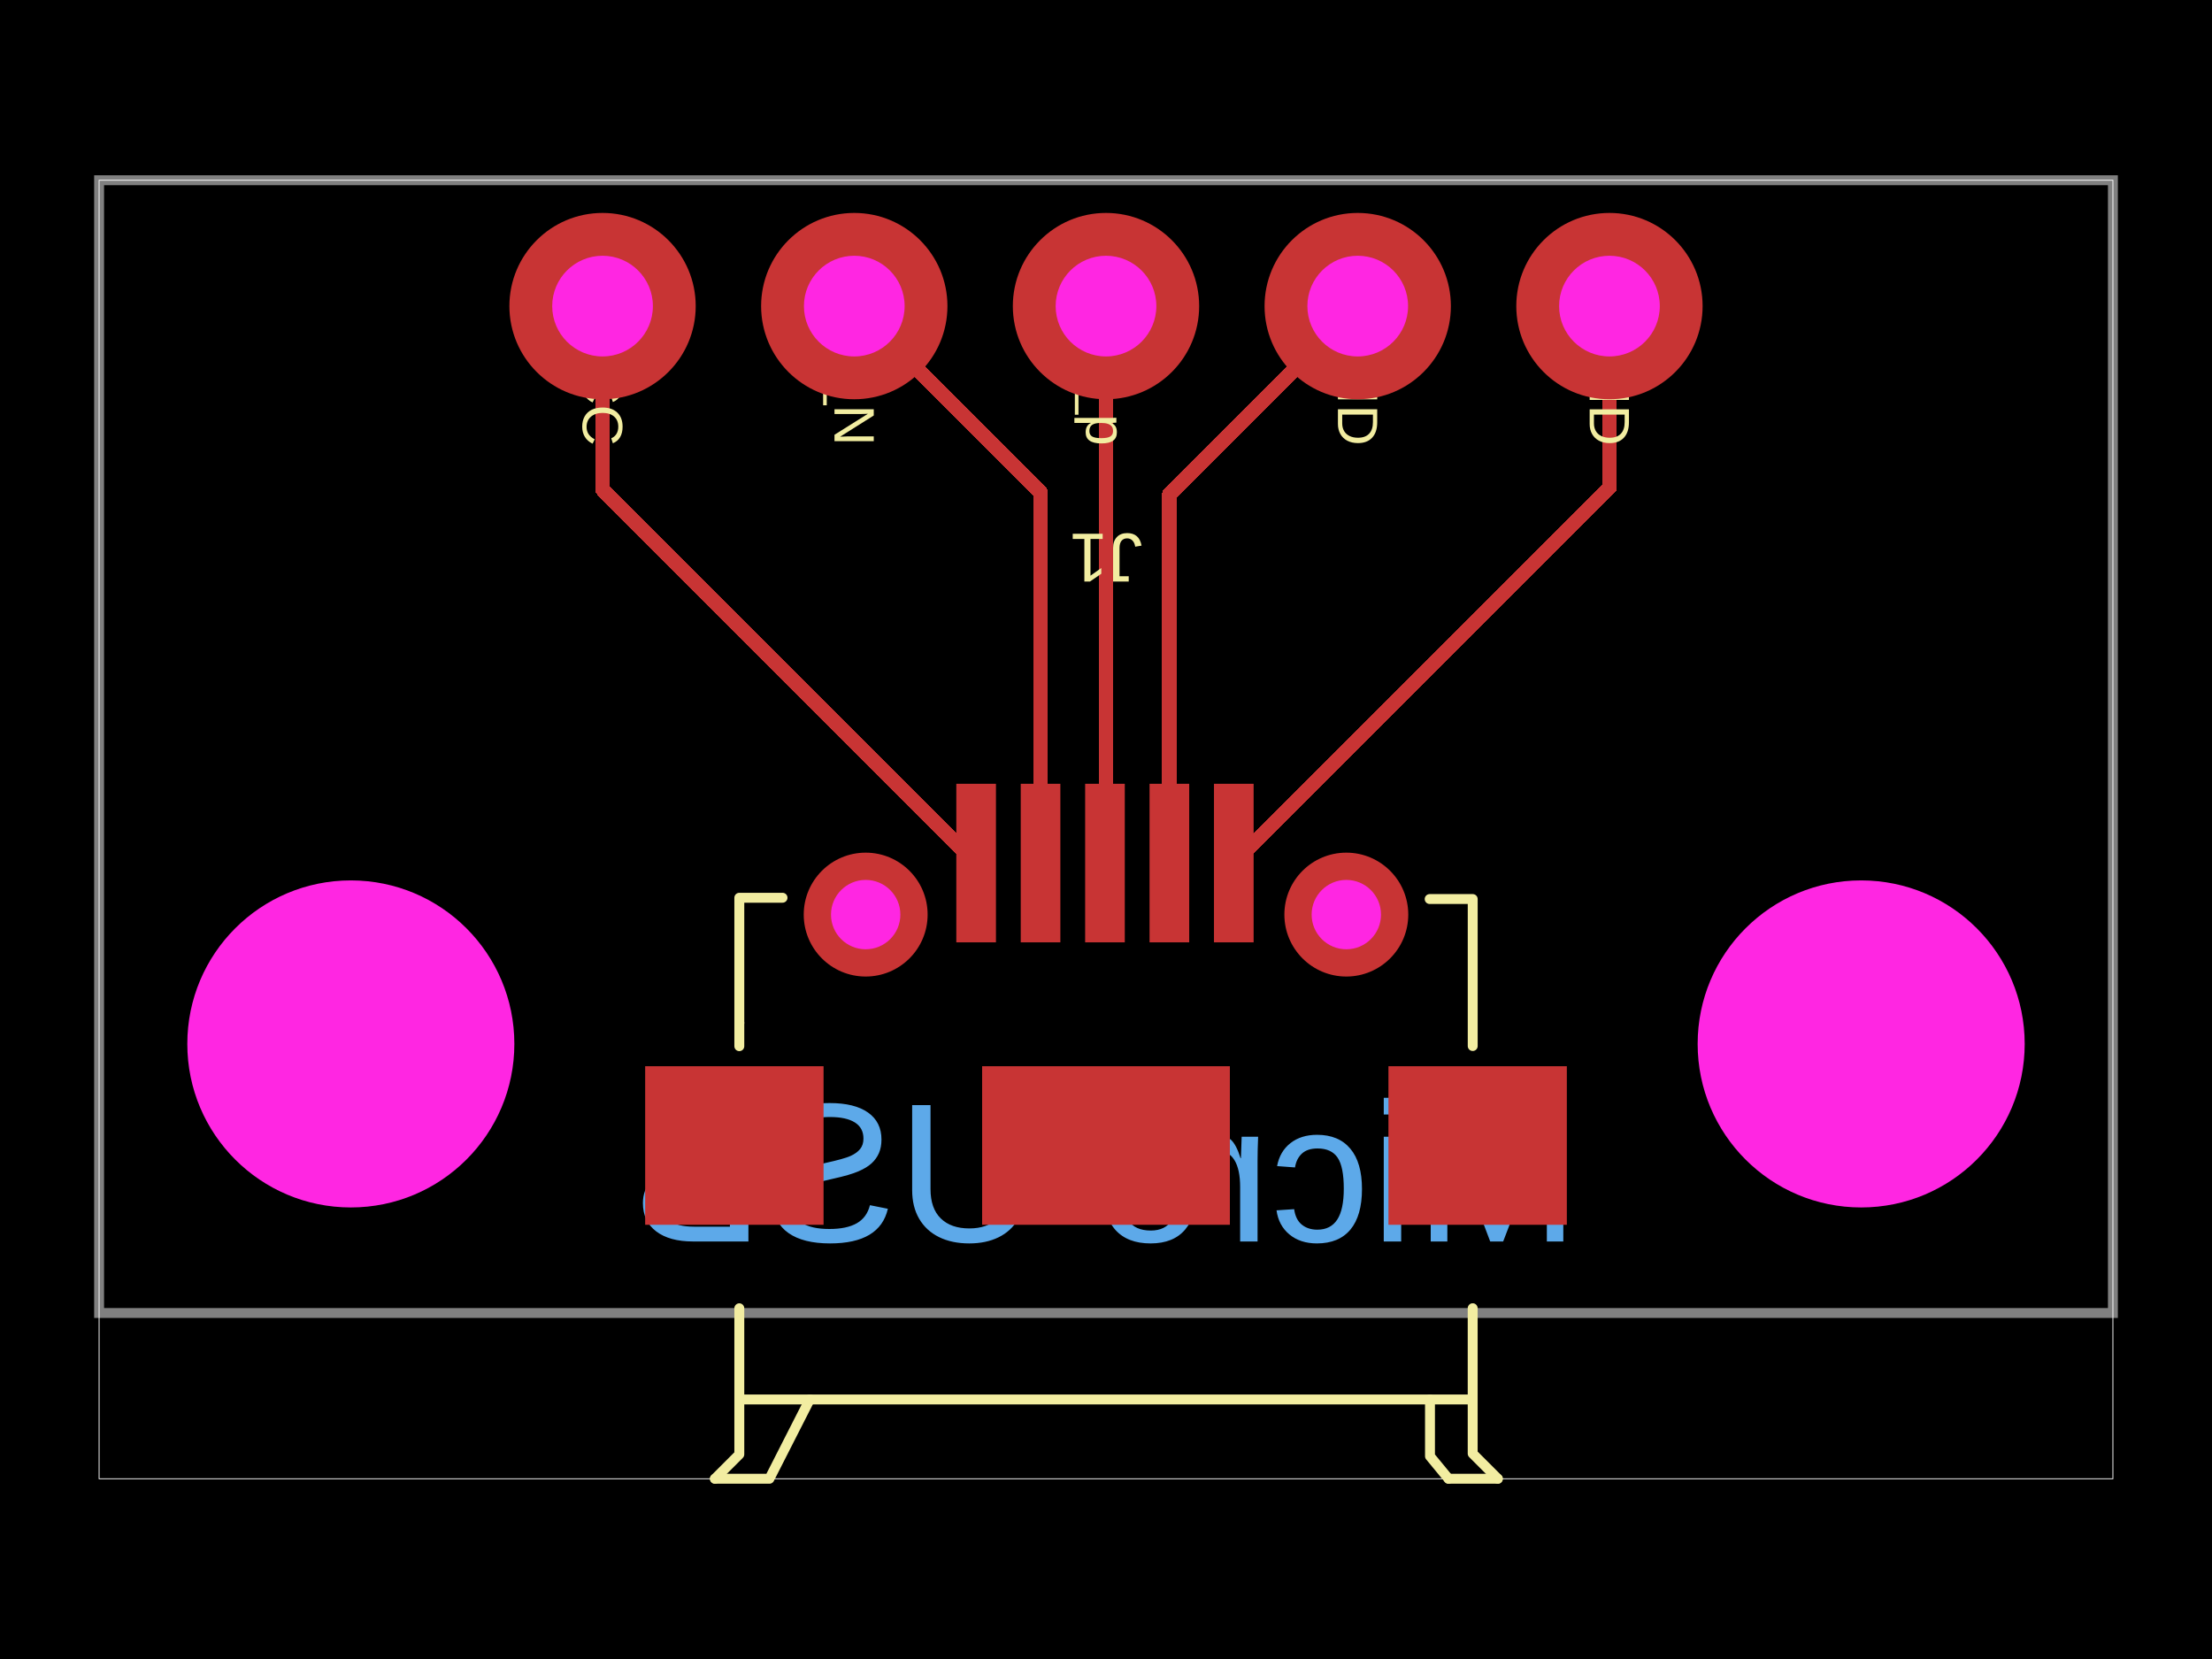
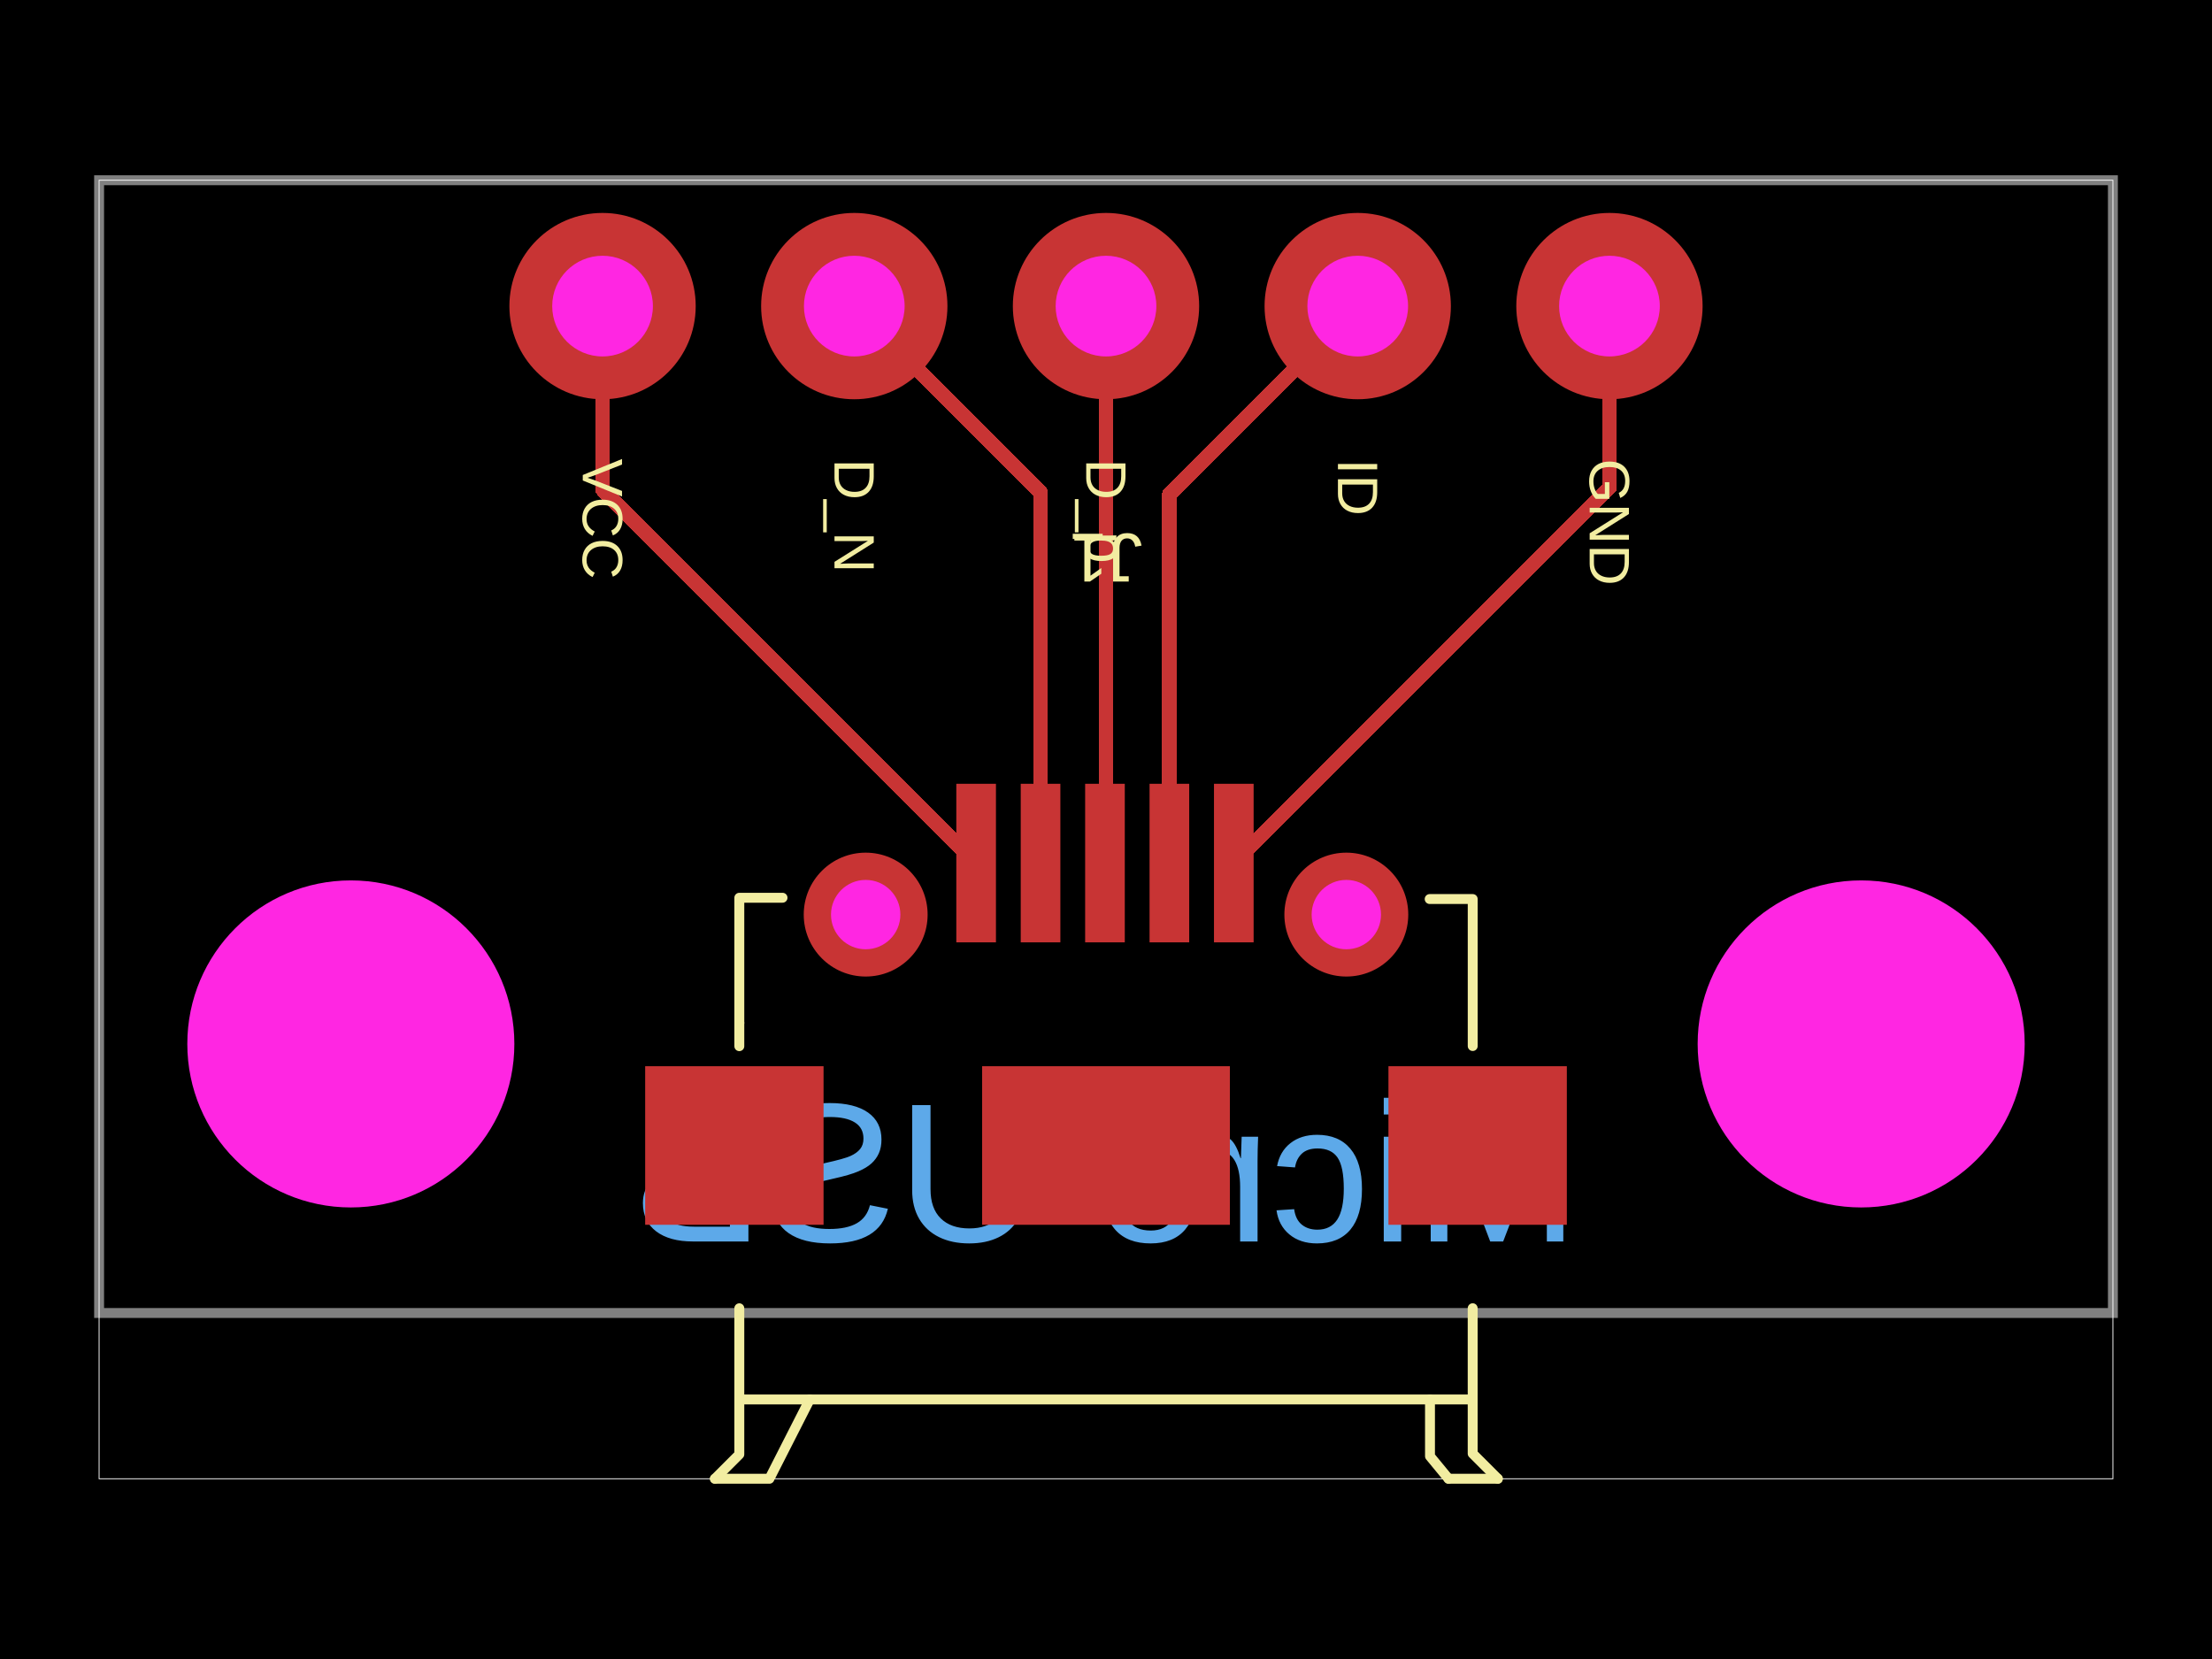
<svg xmlns="http://www.w3.org/2000/svg" width="800" height="600">
  <style />
  <rect class="boundary" x="0" y="0" fill="#000" width="800" height="600" data-type="pcb_background" data-pcb-layer="global" />
  <rect class="pcb-boundary" fill="none" stroke="#fff" stroke-width="0.3" x="35.842" y="65.185" width="728.315" height="469.63" data-type="pcb_boundary" data-pcb-layer="global" />
  <path class="pcb-board" d="M 35.842 474.863 L 764.158 474.863 L 764.158 65.185 L 35.842 65.185 Z" fill="none" stroke="rgba(255, 255, 255, 0.5)" stroke-width="3.584" data-type="pcb_board" data-pcb-layer="board" />
  <text x="0" y="0" dx="0" dy="0" fill="#5da9e9" font-family="Arial, sans-serif" font-size="71.685" text-anchor="middle" dominant-baseline="central" transform="matrix(-1,0,0,1,400,424.1458)" class="pcb-silkscreen-text pcb-silkscreen-bottom" data-pcb-silkscreen-text-id="pcb_silkscreen_text_6" stroke="none" data-type="pcb_silkscreen_text" data-pcb-layer="bottom">Micro USB</text>
  <rect class="pcb-pad" fill="rgb(200, 52, 52)" x="233.333" y="385.613" width="64.516" height="57.348" data-type="pcb_smtpad" data-pcb-layer="top" data-pad-name="USB_B.EH3" />
  <rect class="pcb-pad" fill="rgb(200, 52, 52)" x="355.197" y="385.613" width="89.606" height="57.348" data-type="pcb_smtpad" data-pcb-layer="top" data-pad-name="USB_B.EH2" />
  <rect class="pcb-pad" fill="rgb(200, 52, 52)" x="502.151" y="385.613" width="64.516" height="57.348" data-type="pcb_smtpad" data-pcb-layer="top" data-pad-name="USB_B.EH1" />
  <rect class="pcb-pad" fill="rgb(200, 52, 52)" x="439.052" y="283.467" width="14.337" height="57.348" data-type="pcb_smtpad" data-pcb-layer="top" data-pad-name="USB_B.GND" data-pad-net-name="GND" />
  <rect class="pcb-pad" fill="rgb(200, 52, 52)" x="415.755" y="283.467" width="14.337" height="57.348" data-type="pcb_smtpad" data-pcb-layer="top" data-pad-name="USB_B.ID" data-pad-net-name="ID" />
  <rect class="pcb-pad" fill="rgb(200, 52, 52)" x="392.458" y="283.467" width="14.337" height="57.348" data-type="pcb_smtpad" data-pcb-layer="top" data-pad-name="USB_B.D_P" data-pad-net-name="D_P" />
  <rect class="pcb-pad" fill="rgb(200, 52, 52)" x="369.161" y="283.467" width="14.337" height="57.348" data-type="pcb_smtpad" data-pcb-layer="top" data-pad-name="USB_B.D_N" data-pad-net-name="D_N" />
  <rect class="pcb-pad" fill="rgb(200, 52, 52)" x="345.864" y="283.467" width="14.337" height="57.348" data-type="pcb_smtpad" data-pcb-layer="top" data-pad-name="USB_B.VBUS" data-pad-net-name="VBUS" />
  <path class="pcb-trace" stroke="rgb(200, 52, 52)" fill="none" d="M 446.221 312.141 L 582.079 176.296" stroke-width="5.376" stroke-linecap="round" stroke-linejoin="round" shape-rendering="crispEdges" data-type="pcb_trace" data-pcb-layer="top" />
  <path class="pcb-trace" stroke="rgb(200, 52, 52)" fill="none" d="M 582.079 176.296 L 582.079 110.705" stroke-width="5.376" stroke-linecap="round" stroke-linejoin="round" shape-rendering="crispEdges" data-type="pcb_trace" data-pcb-layer="top" />
  <path class="pcb-trace" stroke="rgb(200, 52, 52)" fill="none" d="M 422.924 312.141 L 422.939 178.805" stroke-width="5.376" stroke-linecap="round" stroke-linejoin="round" shape-rendering="crispEdges" data-type="pcb_trace" data-pcb-layer="top" />
  <path class="pcb-trace" stroke="rgb(200, 52, 52)" fill="none" d="M 422.939 178.805 L 491.039 110.705" stroke-width="5.376" stroke-linecap="round" stroke-linejoin="round" shape-rendering="crispEdges" data-type="pcb_trace" data-pcb-layer="top" />
  <path class="pcb-trace" stroke="rgb(200, 52, 52)" fill="none" d="M 399.627 312.141 L 400 311.78" stroke-width="5.376" stroke-linecap="round" stroke-linejoin="round" shape-rendering="crispEdges" data-type="pcb_trace" data-pcb-layer="top" />
  <path class="pcb-trace" stroke="rgb(200, 52, 52)" fill="none" d="M 400 311.78 L 400 110.705" stroke-width="5.376" stroke-linecap="round" stroke-linejoin="round" shape-rendering="crispEdges" data-type="pcb_trace" data-pcb-layer="top" />
  <path class="pcb-trace" stroke="rgb(200, 52, 52)" fill="none" d="M 376.33 312.141 L 376.344 178.088" stroke-width="5.376" stroke-linecap="round" stroke-linejoin="round" shape-rendering="crispEdges" data-type="pcb_trace" data-pcb-layer="top" />
  <path class="pcb-trace" stroke="rgb(200, 52, 52)" fill="none" d="M 376.344 178.088 L 308.961 110.705" stroke-width="5.376" stroke-linecap="round" stroke-linejoin="round" shape-rendering="crispEdges" data-type="pcb_trace" data-pcb-layer="top" />
  <path class="pcb-trace" stroke="rgb(200, 52, 52)" fill="none" d="M 353.033 312.141 L 217.921 177.013" stroke-width="5.376" stroke-linecap="round" stroke-linejoin="round" shape-rendering="crispEdges" data-type="pcb_trace" data-pcb-layer="top" />
  <path class="pcb-trace" stroke="rgb(200, 52, 52)" fill="none" d="M 217.921 177.013 L 217.921 110.705" stroke-width="5.376" stroke-linecap="round" stroke-linejoin="round" shape-rendering="crispEdges" data-type="pcb_trace" data-pcb-layer="top" />
  <path class="pcb-silkscreen pcb-silkscreen-top" d="M 258.552 534.796 L 278.269 534.815 L 292.874 506.118" fill="none" stroke="#f2eda1" stroke-width="3.584" stroke-linecap="round" stroke-linejoin="round" data-pcb-component-id="pcb_component_0" data-pcb-silkscreen-path-id="pcb_silkscreen_path_0" data-type="pcb_silkscreen_path" data-pcb-layer="top" />
  <path class="pcb-silkscreen pcb-silkscreen-top" d="M 517.176 506.141 L 517.176 526.669 L 523.884 534.815" fill="none" stroke="#f2eda1" stroke-width="3.584" stroke-linecap="round" stroke-linejoin="round" data-pcb-component-id="pcb_component_0" data-pcb-silkscreen-path-id="pcb_silkscreen_path_1" data-type="pcb_silkscreen_path" data-pcb-layer="top" />
  <path class="pcb-silkscreen pcb-silkscreen-top" d="M 541.71 534.815 L 523.884 534.815" fill="none" stroke="#f2eda1" stroke-width="3.584" stroke-linecap="round" stroke-linejoin="round" data-pcb-component-id="pcb_component_0" data-pcb-silkscreen-path-id="pcb_silkscreen_path_2" data-type="pcb_silkscreen_path" data-pcb-layer="top" />
  <path class="pcb-silkscreen pcb-silkscreen-top" d="M 532.616 506.141 L 532.616 525.721 L 541.71 534.815" fill="none" stroke="#f2eda1" stroke-width="3.584" stroke-linecap="round" stroke-linejoin="round" data-pcb-component-id="pcb_component_0" data-pcb-silkscreen-path-id="pcb_silkscreen_path_3" data-type="pcb_silkscreen_path" data-pcb-layer="top" />
  <path class="pcb-silkscreen pcb-silkscreen-top" d="M 267.384 506.141 L 267.384 525.988 L 258.557 534.815" fill="none" stroke="#f2eda1" stroke-width="3.584" stroke-linecap="round" stroke-linejoin="round" data-pcb-component-id="pcb_component_0" data-pcb-silkscreen-path-id="pcb_silkscreen_path_4" data-type="pcb_silkscreen_path" data-pcb-layer="top" />
  <path class="pcb-silkscreen pcb-silkscreen-top" d="M 267.384 369.941 L 267.384 324.684 L 283.012 324.684" fill="none" stroke="#f2eda1" stroke-width="3.584" stroke-linecap="round" stroke-linejoin="round" data-pcb-component-id="pcb_component_0" data-pcb-silkscreen-path-id="pcb_silkscreen_path_5" data-type="pcb_silkscreen_path" data-pcb-layer="top" />
  <path class="pcb-silkscreen pcb-silkscreen-top" d="M 517.058 325.15 L 532.626 325.15 L 532.626 326.971 L 532.626 378.317" fill="none" stroke="#f2eda1" stroke-width="3.584" stroke-linecap="round" stroke-linejoin="round" data-pcb-component-id="pcb_component_0" data-pcb-silkscreen-path-id="pcb_silkscreen_path_6" data-type="pcb_silkscreen_path" data-pcb-layer="top" />
  <path class="pcb-silkscreen pcb-silkscreen-top" d="M 267.384 378.371 L 267.384 369.941" fill="none" stroke="#f2eda1" stroke-width="3.584" stroke-linecap="round" stroke-linejoin="round" data-pcb-component-id="pcb_component_0" data-pcb-silkscreen-path-id="pcb_silkscreen_path_7" data-type="pcb_silkscreen_path" data-pcb-layer="top" />
  <path class="pcb-silkscreen pcb-silkscreen-top" d="M 532.616 473.134 L 532.616 506.141 L 267.384 506.141 L 267.384 473.152" fill="none" stroke="#f2eda1" stroke-width="3.584" stroke-linecap="round" stroke-linejoin="round" data-pcb-component-id="pcb_component_0" data-pcb-silkscreen-path-id="pcb_silkscreen_path_8" data-type="pcb_silkscreen_path" data-pcb-layer="top" />
-   <text x="0" y="0" dx="0" dy="0" fill="#f2eda1" font-family="Arial, sans-serif" font-size="20.645" text-anchor="end" dominant-baseline="central" transform="matrix(-1.8369701987210297e-16,1,-1,-1.8369701987210297e-16,582.0789,161.2426)" class="pcb-silkscreen-text pcb-silkscreen-top" data-pcb-silkscreen-text-id="pcb_silkscreen_text_0" stroke="none" data-type="pcb_silkscreen_text" data-pcb-layer="top">GND</text>
-   <text x="0" y="0" dx="0" dy="0" fill="#f2eda1" font-family="Arial, sans-serif" font-size="20.645" text-anchor="end" dominant-baseline="central" transform="matrix(-1.8369701987210297e-16,1,-1,-1.8369701987210297e-16,491.0394,161.2426)" class="pcb-silkscreen-text pcb-silkscreen-top" data-pcb-silkscreen-text-id="pcb_silkscreen_text_1" stroke="none" data-type="pcb_silkscreen_text" data-pcb-layer="top">ID</text>
-   <text x="0" y="0" dx="0" dy="0" fill="#f2eda1" font-family="Arial, sans-serif" font-size="20.645" text-anchor="end" dominant-baseline="central" transform="matrix(-1.8369701987210297e-16,1,-1,-1.8369701987210297e-16,400,161.2426)" class="pcb-silkscreen-text pcb-silkscreen-top" data-pcb-silkscreen-text-id="pcb_silkscreen_text_2" stroke="none" data-type="pcb_silkscreen_text" data-pcb-layer="top">D_p</text>
-   <text x="0" y="0" dx="0" dy="0" fill="#f2eda1" font-family="Arial, sans-serif" font-size="20.645" text-anchor="end" dominant-baseline="central" transform="matrix(-1.8369701987210297e-16,1,-1,-1.8369701987210297e-16,308.9606,161.2426)" class="pcb-silkscreen-text pcb-silkscreen-top" data-pcb-silkscreen-text-id="pcb_silkscreen_text_3" stroke="none" data-type="pcb_silkscreen_text" data-pcb-layer="top">D_N</text>
-   <text x="0" y="0" dx="0" dy="0" fill="#f2eda1" font-family="Arial, sans-serif" font-size="20.645" text-anchor="end" dominant-baseline="central" transform="matrix(-1.8369701987210297e-16,1,-1,-1.8369701987210297e-16,217.9211,161.2426)" class="pcb-silkscreen-text pcb-silkscreen-top" data-pcb-silkscreen-text-id="pcb_silkscreen_text_4" stroke="none" data-type="pcb_silkscreen_text" data-pcb-layer="top">VCC</text>
+   <text x="0" y="0" dx="0" dy="0" fill="#f2eda1" font-family="Arial, sans-serif" font-size="20.645" text-anchor="start" dominant-baseline="central" transform="matrix(-1.8369701987210297e-16,1,-1,-1.8369701987210297e-16,582.0789,165.9021)" class="pcb-silkscreen-text pcb-silkscreen-top" data-pcb-silkscreen-text-id="pcb_silkscreen_text_0" stroke="none" data-type="pcb_silkscreen_text" data-pcb-layer="top">GND</text>
+   <text x="0" y="0" dx="0" dy="0" fill="#f2eda1" font-family="Arial, sans-serif" font-size="20.645" text-anchor="start" dominant-baseline="central" transform="matrix(-1.8369701987210297e-16,1,-1,-1.8369701987210297e-16,491.0394,165.9021)" class="pcb-silkscreen-text pcb-silkscreen-top" data-pcb-silkscreen-text-id="pcb_silkscreen_text_1" stroke="none" data-type="pcb_silkscreen_text" data-pcb-layer="top">ID</text>
+   <text x="0" y="0" dx="0" dy="0" fill="#f2eda1" font-family="Arial, sans-serif" font-size="20.645" text-anchor="start" dominant-baseline="central" transform="matrix(-1.8369701987210297e-16,1,-1,-1.8369701987210297e-16,400,165.9021)" class="pcb-silkscreen-text pcb-silkscreen-top" data-pcb-silkscreen-text-id="pcb_silkscreen_text_2" stroke="none" data-type="pcb_silkscreen_text" data-pcb-layer="top">D_p</text>
+   <text x="0" y="0" dx="0" dy="0" fill="#f2eda1" font-family="Arial, sans-serif" font-size="20.645" text-anchor="start" dominant-baseline="central" transform="matrix(-1.8369701987210297e-16,1,-1,-1.8369701987210297e-16,308.9606,165.9021)" class="pcb-silkscreen-text pcb-silkscreen-top" data-pcb-silkscreen-text-id="pcb_silkscreen_text_3" stroke="none" data-type="pcb_silkscreen_text" data-pcb-layer="top">D_N</text>
+   <text x="0" y="0" dx="0" dy="0" fill="#f2eda1" font-family="Arial, sans-serif" font-size="20.645" text-anchor="start" dominant-baseline="central" transform="matrix(-1.8369701987210297e-16,1,-1,-1.8369701987210297e-16,217.9211,165.9021)" class="pcb-silkscreen-text pcb-silkscreen-top" data-pcb-silkscreen-text-id="pcb_silkscreen_text_4" stroke="none" data-type="pcb_silkscreen_text" data-pcb-layer="top">VCC</text>
  <text x="0" y="0" dx="0" dy="0" fill="#f2eda1" font-family="Arial, sans-serif" font-size="25.09" text-anchor="middle" dominant-baseline="central" transform="matrix(-1,-1.2246467991473532e-16,1.2246467991473532e-16,-1,400,201.7444)" class="pcb-silkscreen-text pcb-silkscreen-top" data-pcb-silkscreen-text-id="pcb_silkscreen_text_5" stroke="none" data-type="pcb_silkscreen_text" data-pcb-layer="top">J1</text>
  <g data-type="pcb_plated_hole" data-pcb-layer="through" data-pad-name="USB_B.EH3">
    <circle class="pcb-hole-outer" fill="rgb(200, 52, 52)" cx="313.085" cy="330.776" r="22.402" data-type="pcb_plated_hole" data-pcb-layer="top" />
    <circle class="pcb-hole-inner" fill="#FF26E2" cx="313.085" cy="330.776" r="12.545" data-type="pcb_plated_hole_drill" data-pcb-layer="drill" />
  </g>
  <g data-type="pcb_plated_hole" data-pcb-layer="through" data-pad-name="USB_B.EH4">
    <circle class="pcb-hole-outer" fill="rgb(200, 52, 52)" cx="486.915" cy="330.776" r="22.402" data-type="pcb_plated_hole" data-pcb-layer="top" />
    <circle class="pcb-hole-inner" fill="#FF26E2" cx="486.915" cy="330.776" r="12.545" data-type="pcb_plated_hole_drill" data-pcb-layer="drill" />
  </g>
  <g data-type="pcb_plated_hole" data-pcb-layer="through" data-pad-name="J1.GND" data-pad-net-name="GND">
    <circle class="pcb-hole-outer" fill="rgb(200, 52, 52)" cx="582.079" cy="110.705" r="33.692" data-type="pcb_plated_hole" data-pcb-layer="top" />
    <circle class="pcb-hole-inner" fill="#FF26E2" cx="582.079" cy="110.705" r="18.208" data-type="pcb_plated_hole_drill" data-pcb-layer="drill" />
  </g>
  <g data-type="pcb_plated_hole" data-pcb-layer="through" data-pad-name="J1.ID" data-pad-net-name="ID">
    <circle class="pcb-hole-outer" fill="rgb(200, 52, 52)" cx="491.039" cy="110.705" r="33.692" data-type="pcb_plated_hole" data-pcb-layer="top" />
    <circle class="pcb-hole-inner" fill="#FF26E2" cx="491.039" cy="110.705" r="18.208" data-type="pcb_plated_hole_drill" data-pcb-layer="drill" />
  </g>
  <g data-type="pcb_plated_hole" data-pcb-layer="through" data-pad-name="J1.D_p" data-pad-net-name="D_P">
    <circle class="pcb-hole-outer" fill="rgb(200, 52, 52)" cx="400" cy="110.705" r="33.692" data-type="pcb_plated_hole" data-pcb-layer="top" />
    <circle class="pcb-hole-inner" fill="#FF26E2" cx="400" cy="110.705" r="18.208" data-type="pcb_plated_hole_drill" data-pcb-layer="drill" />
  </g>
  <g data-type="pcb_plated_hole" data-pcb-layer="through" data-pad-name="J1.D_N" data-pad-net-name="D_N">
    <circle class="pcb-hole-outer" fill="rgb(200, 52, 52)" cx="308.961" cy="110.705" r="33.692" data-type="pcb_plated_hole" data-pcb-layer="top" />
    <circle class="pcb-hole-inner" fill="#FF26E2" cx="308.961" cy="110.705" r="18.208" data-type="pcb_plated_hole_drill" data-pcb-layer="drill" />
  </g>
  <g data-type="pcb_plated_hole" data-pcb-layer="through" data-pad-name="J1.VCC" data-pad-net-name="VBUS">
    <circle class="pcb-hole-outer" fill="rgb(200, 52, 52)" cx="217.921" cy="110.705" r="33.692" data-type="pcb_plated_hole" data-pcb-layer="top" />
    <circle class="pcb-hole-inner" fill="#FF26E2" cx="217.921" cy="110.705" r="18.208" data-type="pcb_plated_hole_drill" data-pcb-layer="drill" />
  </g>
  <circle class="pcb-hole" cx="673.118" cy="377.551" r="59.14" fill="#FF26E2" data-type="pcb_hole" data-pcb-layer="drill" />
  <circle class="pcb-hole" cx="126.882" cy="377.551" r="59.14" fill="#FF26E2" data-type="pcb_hole" data-pcb-layer="drill" />
</svg>
